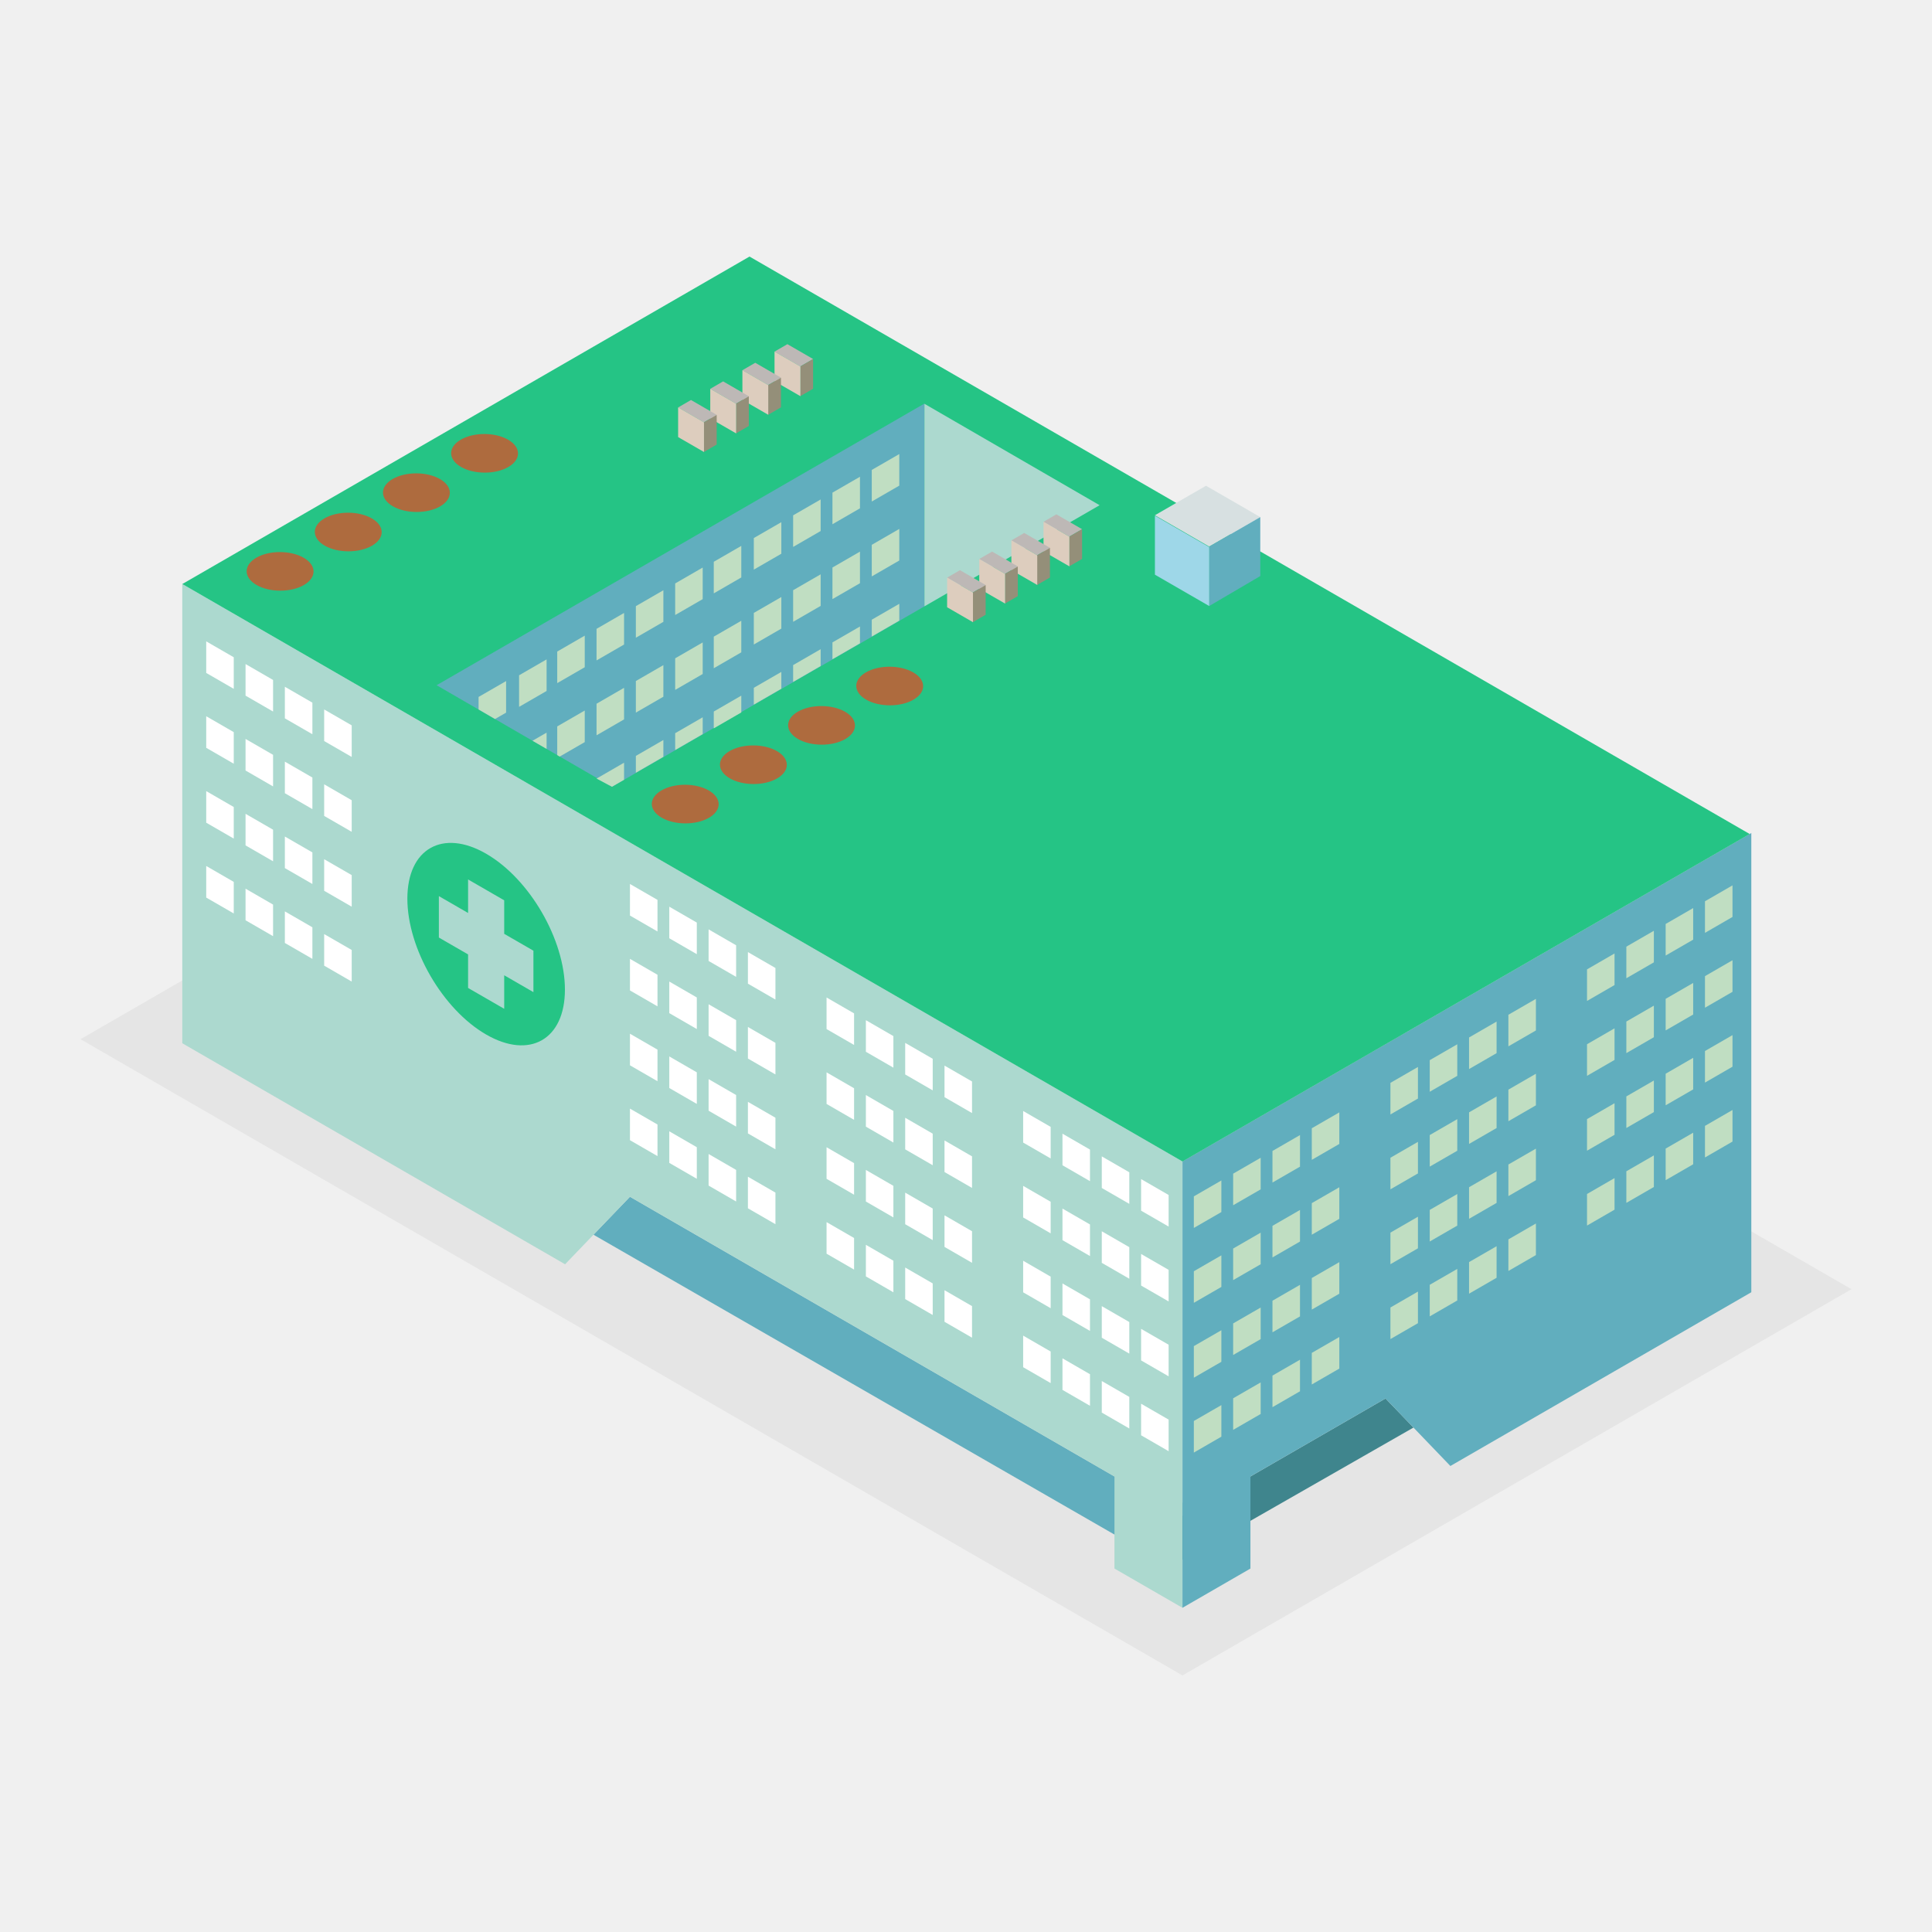
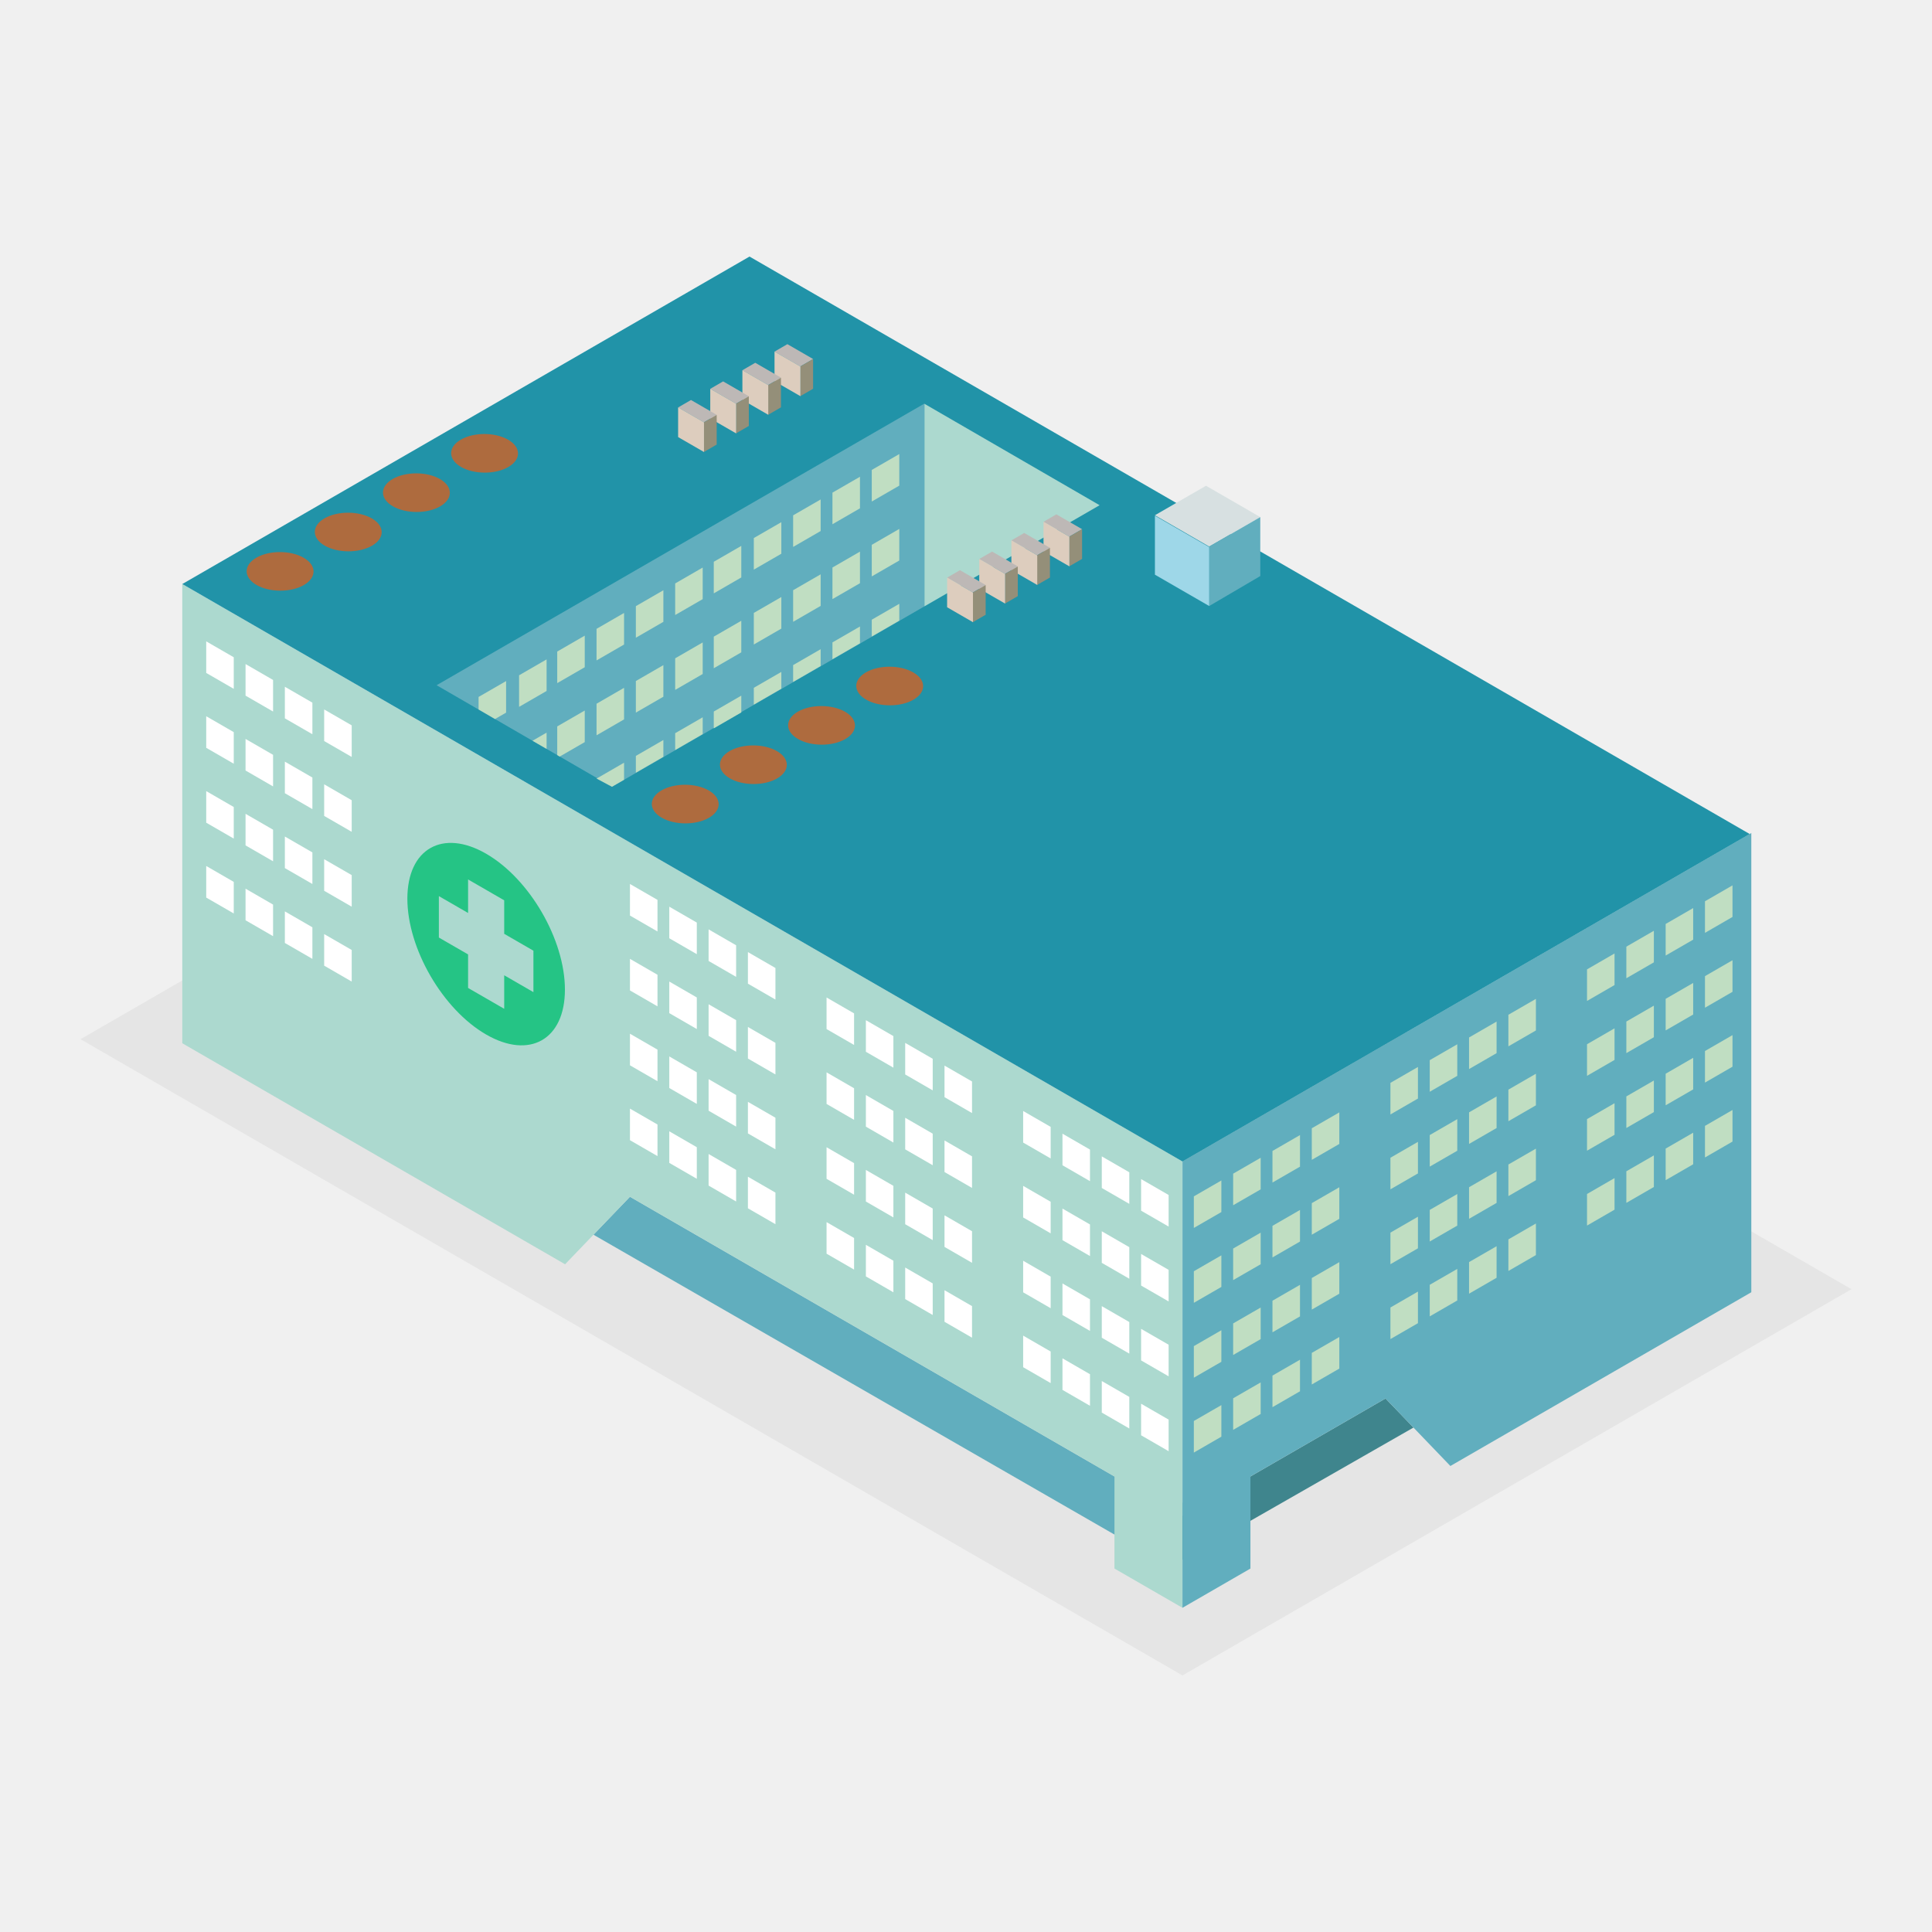
<svg xmlns="http://www.w3.org/2000/svg" version="1.1" id="Layer_1" x="0px" y="0px" width="1200px" height="1200px" viewBox="0 0 1200 1200" enable-background="new 0 0 1200 1200" xml:space="preserve">
  <g>
    <polygon fill="#E5E5E5" points="50,645.471 465.54,405.563 1150,800.744 734.466,1040.646  " />
    <polygon fill="#61AEBE" points="734.438,941.432 391.273,743.329 368.618,766.906 726.868,973.091 734.444,968.751    734.444,941.426  " />
    <polygon fill="#3F858D" points="860.569,868.616 734.45,941.426 734.45,968.756 877.931,886.692  " />
    <polygon fill="#ACD9CF" points="734.433,998.629 692.213,974.251 692.213,909.059 734.433,933.438  " />
    <polygon fill="#61AEBE" points="776.669,974.257 734.45,998.635 734.45,933.431 776.669,909.059  " />
    <polygon fill="#61AEBE" points="1087.771,517.391 1087.771,802.634 900.86,910.552 860.569,868.616 734.444,941.438    734.444,721.387  " />
    <polygon fill="#ACD9CF" points="113.21,362.728 113.21,647.976 350.983,785.26 391.285,743.324 734.438,941.454 734.438,721.396     " />
-     <polygon fill="#25C485" points="113.231,362.749 465.534,159.353 1086.77,518.023 734.466,721.419  " />
+     <polygon fill="#2193A8" points="113.231,362.749 465.534,159.353 1086.77,518.023 734.466,721.419  " />
    <polygon fill="#C0DEC2" points="1076.083,569.533 1058.993,579.408 1058.993,559.785 1076.083,549.921  " />
    <polygon fill="#C0DEC2" points="1051.662,583.634 1034.572,593.508 1034.572,573.885 1051.662,564.021  " />
    <polygon fill="#C0DEC2" points="1027.241,597.734 1010.151,607.604 1010.151,587.985 1027.241,578.122  " />
    <polygon fill="#C0DEC2" points="1002.82,611.835 985.729,621.703 985.729,602.086 1002.82,592.217  " />
    <polygon fill="#C0DEC2" points="953.979,640.035 936.887,649.904 936.887,630.287 953.979,620.418  " />
    <polygon fill="#C0DEC2" points="929.557,654.13 912.461,664.005 912.461,644.387 929.557,634.518  " />
    <polygon fill="#C0DEC2" points="905.135,668.231 888.04,678.105 888.04,658.482 905.135,648.619  " />
    <polygon fill="#C0DEC2" points="880.714,682.331 863.619,692.205 863.619,672.582 880.714,662.719  " />
    <polygon fill="#C0DEC2" points="831.872,710.532 814.777,720.401 814.777,700.783 831.872,690.92  " />
    <polygon fill="#C0DEC2" points="807.451,724.632 790.355,734.501 790.355,714.883 807.451,705.015  " />
    <polygon fill="#C0DEC2" points="783.03,738.733 765.934,748.601 765.934,728.984 783.03,719.115  " />
    <polygon fill="#C0DEC2" points="758.609,752.833 741.513,762.702 741.513,743.084 758.609,733.216  " />
    <polygon fill="#C0DEC2" points="1076.083,616.039 1058.993,625.913 1058.993,606.296 1076.083,596.427  " />
    <polygon fill="#C0DEC2" points="1051.662,630.139 1034.572,640.013 1034.572,620.391 1051.662,610.527  " />
    <polygon fill="#C0DEC2" points="1027.241,644.24 1010.151,654.114 1010.151,634.491 1027.241,624.628  " />
    <polygon fill="#C0DEC2" points="1002.82,658.341 985.729,668.215 985.729,648.591 1002.82,638.729  " />
    <polygon fill="#C0DEC2" points="953.979,686.541 936.887,696.41 936.887,676.793 953.979,666.924  " />
    <polygon fill="#C0DEC2" points="929.557,700.641 912.461,710.51 912.461,690.893 929.557,681.024  " />
    <polygon fill="#C0DEC2" points="905.135,714.742 888.04,724.611 888.04,704.993 905.135,695.125  " />
    <polygon fill="#C0DEC2" points="880.714,728.837 863.619,738.711 863.619,719.093 880.714,709.225  " />
    <polygon fill="#C0DEC2" points="831.872,757.037 814.777,766.912 814.777,747.289 831.872,737.425  " />
    <polygon fill="#C0DEC2" points="807.451,771.138 790.355,781.007 790.355,761.389 807.451,751.526  " />
    <polygon fill="#C0DEC2" points="783.03,785.239 765.934,795.107 765.934,775.49 783.03,765.621  " />
    <polygon fill="#C0DEC2" points="758.609,799.339 741.513,809.207 741.513,789.59 758.609,779.721  " />
    <polygon fill="#C0DEC2" points="1076.083,662.551 1058.993,672.419 1058.993,652.801 1076.083,642.933  " />
    <polygon fill="#C0DEC2" points="1051.662,676.651 1034.572,686.519 1034.572,666.902 1051.662,657.033  " />
    <polygon fill="#C0DEC2" points="1027.241,690.746 1010.151,700.62 1010.151,681.003 1027.241,671.134  " />
    <polygon fill="#C0DEC2" points="1002.82,704.846 985.729,714.72 985.729,695.097 1002.82,685.234  " />
    <polygon fill="#C0DEC2" points="953.979,733.047 936.887,742.915 936.887,723.298 953.979,713.435  " />
    <polygon fill="#C0DEC2" points="929.557,747.146 912.461,757.016 912.461,737.399 929.557,727.53  " />
    <polygon fill="#C0DEC2" points="905.135,761.248 888.04,771.117 888.04,751.499 905.135,741.63  " />
    <polygon fill="#C0DEC2" points="880.714,775.348 863.619,785.217 863.619,765.599 880.714,755.731  " />
    <polygon fill="#C0DEC2" points="831.872,803.543 814.777,813.417 814.777,793.795 831.872,783.931  " />
    <polygon fill="#C0DEC2" points="807.451,817.644 790.355,827.518 790.355,807.895 807.451,798.032  " />
    <polygon fill="#C0DEC2" points="783.03,831.744 765.934,841.619 765.934,821.995 783.03,812.132  " />
    <polygon fill="#C0DEC2" points="758.609,845.845 741.513,855.713 741.513,836.096 758.609,826.233  " />
    <polygon fill="#C0DEC2" points="1076.083,709.056 1058.993,718.925 1058.993,699.307 1076.083,689.438  " />
    <polygon fill="#C0DEC2" points="1051.662,723.156 1034.572,733.025 1034.572,713.408 1051.662,703.539  " />
    <polygon fill="#C0DEC2" points="1027.241,737.257 1010.151,747.126 1010.151,727.508 1027.241,717.639  " />
    <polygon fill="#C0DEC2" points="1002.82,751.352 985.729,761.226 985.729,741.608 1002.82,731.74  " />
    <polygon fill="#C0DEC2" points="953.979,779.553 936.887,789.427 936.887,769.804 953.979,759.94  " />
    <polygon fill="#C0DEC2" points="929.557,793.653 912.461,803.527 912.461,783.904 929.557,774.041  " />
    <polygon fill="#C0DEC2" points="905.135,807.753 888.04,817.622 888.04,798.004 905.135,788.141  " />
    <polygon fill="#C0DEC2" points="880.714,821.854 863.619,831.722 863.619,812.105 880.714,802.236  " />
    <polygon fill="#C0DEC2" points="831.872,850.055 814.777,859.923 814.777,840.306 831.872,830.438  " />
    <polygon fill="#C0DEC2" points="807.451,864.15 790.355,874.024 790.355,854.406 807.451,844.538  " />
    <polygon fill="#C0DEC2" points="783.03,878.25 765.934,888.124 765.934,868.501 783.03,858.638  " />
    <polygon fill="#C0DEC2" points="758.609,892.35 741.513,902.224 741.513,882.602 758.609,872.738  " />
    <polygon fill="#FFFFFF" points="725.855,761.841 708.759,751.972 708.759,732.355 725.855,742.229  " />
    <polygon fill="#FFFFFF" points="701.429,747.741 684.338,737.872 684.338,718.255 701.429,728.129  " />
    <polygon fill="#FFFFFF" points="677.008,733.64 659.917,723.771 659.917,704.154 677.008,714.028  " />
    <polygon fill="#FFFFFF" points="652.587,719.54 635.496,709.672 635.496,690.06 652.587,699.928  " />
    <polygon fill="#FFFFFF" points="603.745,691.345 586.654,681.471 586.654,661.859 603.745,671.729  " />
    <polygon fill="#FFFFFF" points="579.323,677.244 562.232,667.37 562.232,647.758 579.323,657.627  " />
    <polygon fill="#FFFFFF" points="554.902,663.144 537.813,653.276 537.813,633.658 554.902,643.532  " />
    <polygon fill="#FFFFFF" points="530.48,649.044 513.391,639.175 513.391,619.558 530.48,629.432  " />
    <polygon fill="#FFFFFF" points="481.639,620.843 464.543,610.974 464.543,591.362 481.639,601.231  " />
    <polygon fill="#FFFFFF" points="457.218,606.748 440.128,596.874 440.128,577.262 457.218,587.13  " />
    <polygon fill="#FFFFFF" points="432.797,592.648 415.707,582.774 415.707,563.161 432.797,573.03  " />
    <polygon fill="#FFFFFF" points="408.376,578.547 391.285,568.673 391.285,549.061 408.376,558.93  " />
    <polygon fill="#FFFFFF" points="725.855,808.347 708.759,798.479 708.759,778.861 725.855,788.735  " />
    <polygon fill="#FFFFFF" points="701.429,794.247 684.338,784.378 684.338,764.766 701.429,774.635  " />
    <polygon fill="#FFFFFF" points="677.008,780.152 659.917,770.278 659.917,750.666 677.008,760.534  " />
    <polygon fill="#FFFFFF" points="652.587,766.052 635.496,756.177 635.496,736.565 652.587,746.434  " />
    <polygon fill="#FFFFFF" points="603.745,737.85 586.654,727.976 586.654,708.364 603.745,718.238  " />
    <polygon fill="#FFFFFF" points="579.323,723.75 562.232,713.882 562.232,694.264 579.323,704.138  " />
    <polygon fill="#FFFFFF" points="554.902,709.65 537.813,699.781 537.813,680.164 554.902,690.038  " />
    <polygon fill="#FFFFFF" points="530.48,695.55 513.391,685.681 513.391,666.063 530.48,675.938  " />
    <polygon fill="#FFFFFF" points="481.639,667.354 464.543,657.48 464.543,637.868 481.639,647.736  " />
    <polygon fill="#FFFFFF" points="457.218,653.254 440.128,643.38 440.128,623.768 457.218,633.636  " />
    <polygon fill="#FFFFFF" points="432.797,639.153 415.707,629.279 415.707,609.667 432.797,619.541  " />
    <polygon fill="#FFFFFF" points="408.376,625.053 391.285,615.184 391.285,595.567 408.376,605.441  " />
    <polygon fill="#FFFFFF" points="725.855,854.858 708.759,844.984 708.759,825.372 725.855,835.241  " />
    <polygon fill="#FFFFFF" points="701.429,840.758 684.338,830.884 684.338,811.271 701.429,821.14  " />
    <polygon fill="#FFFFFF" points="677.008,826.657 659.917,816.783 659.917,797.171 677.008,807.04  " />
    <polygon fill="#FFFFFF" points="652.587,812.557 635.496,802.683 635.496,783.071 652.587,792.945  " />
    <polygon fill="#FFFFFF" points="603.745,784.356 586.654,774.487 586.654,754.87 603.745,764.744  " />
    <polygon fill="#FFFFFF" points="579.323,770.256 562.232,760.387 562.232,740.769 579.323,750.644  " />
    <polygon fill="#FFFFFF" points="554.902,756.155 537.813,746.287 537.813,726.675 554.902,736.543  " />
    <polygon fill="#FFFFFF" points="530.48,742.06 513.391,732.186 513.391,712.574 530.48,722.443  " />
    <polygon fill="#FFFFFF" points="481.639,713.86 464.543,703.985 464.543,684.373 481.639,694.242  " />
    <polygon fill="#FFFFFF" points="457.218,699.759 440.128,689.885 440.128,670.273 457.218,680.146  " />
    <polygon fill="#FFFFFF" points="432.797,685.659 415.707,675.79 415.707,656.173 432.797,666.047  " />
    <polygon fill="#FFFFFF" points="408.376,671.559 391.285,661.69 391.285,642.072 408.376,651.947  " />
    <polygon fill="#FFFFFF" points="725.855,901.364 708.759,891.49 708.759,871.878 725.855,881.747  " />
    <polygon fill="#FFFFFF" points="701.429,887.263 684.338,877.389 684.338,857.777 701.429,867.646  " />
    <polygon fill="#FFFFFF" points="677.008,873.163 659.917,863.289 659.917,843.677 677.008,853.551  " />
    <polygon fill="#FFFFFF" points="652.587,859.063 635.496,849.194 635.496,829.577 652.587,839.451  " />
    <polygon fill="#FFFFFF" points="603.745,830.862 586.654,820.993 586.654,801.376 603.745,811.25  " />
    <polygon fill="#FFFFFF" points="579.323,816.761 562.232,806.893 562.232,787.281 579.323,797.149  " />
    <polygon fill="#FFFFFF" points="554.902,802.667 537.813,792.793 537.813,773.181 554.902,783.049  " />
    <polygon fill="#FFFFFF" points="530.48,788.566 513.391,778.692 513.391,759.08 530.48,768.949  " />
    <polygon fill="#FFFFFF" points="481.639,760.365 464.543,750.497 464.543,730.879 481.639,740.753  " />
    <polygon fill="#FFFFFF" points="457.218,746.265 440.128,736.396 440.128,716.779 457.218,726.653  " />
    <polygon fill="#FFFFFF" points="432.797,732.165 415.707,722.296 415.707,702.679 432.797,712.553  " />
    <polygon fill="#FFFFFF" points="408.376,718.064 391.285,708.195 391.285,688.583 408.376,698.452  " />
    <polygon fill="#FFFFFF" points="218.448,470.145 201.352,460.276 201.352,440.658 218.448,450.533  " />
    <polygon fill="#FFFFFF" points="194.027,456.044 176.931,446.175 176.931,426.558 194.027,436.432  " />
    <polygon fill="#FFFFFF" points="169.606,441.944 152.51,432.075 152.51,412.458 169.606,422.332  " />
    <polygon fill="#FFFFFF" points="145.185,427.843 128.089,417.975 128.089,398.363 145.185,408.231  " />
    <polygon fill="#FFFFFF" points="218.448,516.65 201.352,506.782 201.352,487.164 218.448,497.038  " />
    <polygon fill="#FFFFFF" points="194.027,502.55 176.931,492.681 176.931,473.069 194.027,482.938  " />
    <polygon fill="#FFFFFF" points="169.606,488.455 152.51,478.581 152.51,458.969 169.606,468.837  " />
    <polygon fill="#FFFFFF" points="145.185,474.354 128.089,464.48 128.089,444.868 145.185,454.737  " />
    <polygon fill="#FFFFFF" points="218.448,563.156 201.352,553.287 201.352,533.675 218.448,543.544  " />
    <polygon fill="#FFFFFF" points="194.027,549.061 176.931,539.188 176.931,519.575 194.027,529.444  " />
    <polygon fill="#FFFFFF" points="169.606,534.96 152.51,525.086 152.51,505.474 169.606,515.343  " />
    <polygon fill="#FFFFFF" points="145.185,520.86 128.089,510.986 128.089,491.374 145.185,501.243  " />
    <polygon fill="#FFFFFF" points="218.448,609.667 201.352,599.793 201.352,580.181 218.448,590.05  " />
    <polygon fill="#FFFFFF" points="194.027,595.567 176.931,585.693 176.931,566.081 194.027,575.949  " />
    <polygon fill="#FFFFFF" points="169.606,581.466 152.51,571.592 152.51,551.98 169.606,561.854  " />
    <polygon fill="#FFFFFF" points="145.185,567.366 128.089,557.497 128.089,537.88 145.185,547.754  " />
    <path fill="#AE6B3E" d="M286.336,290.02c-8.137-4.7-8.17-12.292-0.087-16.96c8.082-4.673,21.229-4.646,29.366,0.055   c8.137,4.695,8.186,12.287,0.098,16.96C307.63,294.742,294.473,294.715,286.336,290.02" />
    <path fill="#AE6B3E" d="M244.007,314.457c-8.136-4.695-8.18-12.292-0.098-16.96c8.088-4.667,21.241-4.646,29.377,0.06   c8.137,4.695,8.18,12.281,0.093,16.96C265.292,319.185,252.144,319.157,244.007,314.457" />
    <path fill="#AE6B3E" d="M201.668,338.9c-8.136-4.695-8.169-12.292-0.087-16.96c8.082-4.667,21.23-4.646,29.366,0.055   c8.137,4.7,8.18,12.287,0.098,16.96C222.957,343.622,209.805,343.595,201.668,338.9" />
    <path fill="#AE6B3E" d="M159.34,363.343c-8.137-4.695-8.18-12.292-0.093-16.96c8.082-4.668,21.235-4.646,29.372,0.054   c8.137,4.695,8.18,12.287,0.093,16.96C180.624,368.065,167.476,368.038,159.34,363.343" />
-     <path fill="#AE6B3E" d="M537.97,434.553c-8.137-4.694-8.175-12.292-0.087-16.96c8.077-4.667,21.229-4.646,29.366,0.056   c8.137,4.699,8.18,12.286,0.093,16.96C559.259,439.275,546.107,439.248,537.97,434.553" />
+     <path fill="#AE6B3E" d="M537.97,434.553c-8.137-4.693-8.175-12.292-0.087-16.96c8.077-4.667,21.229-4.646,29.366,0.057   c8.137,4.698,8.18,12.285,0.093,16.96C559.259,439.275,546.107,439.248,537.97,434.553" />
    <path fill="#AE6B3E" d="M495.636,458.996c-8.137-4.695-8.175-12.292-0.093-16.96c8.082-4.667,21.235-4.646,29.372,0.055   c8.137,4.695,8.18,12.287,0.093,16.96C516.926,463.718,503.773,463.69,495.636,458.996" />
-     <path fill="#AE6B3E" d="M453.302,483.439c-8.137-4.7-8.175-12.292-0.093-16.961c8.082-4.666,21.235-4.646,29.372,0.056   c8.137,4.694,8.18,12.287,0.093,16.96C474.586,488.161,461.439,488.133,453.302,483.439" />
+     <path fill="#AE6B3E" d="M453.302,483.439c-8.137-4.7-8.175-12.292-0.093-16.962c8.082-4.665,21.235-4.646,29.372,0.057   c8.137,4.693,8.18,12.287,0.093,16.96C474.586,488.161,461.439,488.133,453.302,483.439" />
    <path fill="#AE6B3E" d="M410.968,507.876c-8.136-4.695-8.18-12.292-0.087-16.96c8.077-4.667,21.23-4.646,29.366,0.06   c8.137,4.695,8.18,12.287,0.093,16.96C432.252,512.604,419.105,512.577,410.968,507.876" />
    <polygon fill="#BDB8B6" points="497.041,227.611 481.073,218.391 489.057,213.767 505.031,222.987  " />
    <polygon fill="#948F79" points="497.041,246.079 497.041,227.639 505.031,223.015 505.031,241.456  " />
    <polygon fill="#DDCDBE" points="481.073,236.799 481.073,218.363 497.145,227.639 497.145,246.074  " />
    <polygon fill="#BDB8B6" points="477.086,239.168 461.117,229.953 469.096,225.329 485.07,234.544  " />
    <polygon fill="#948F79" points="477.086,257.637 477.086,239.201 485.07,234.577 485.07,253.013  " />
    <polygon fill="#DDCDBE" points="461.117,248.362 461.117,229.92 477.184,239.195 477.184,257.637  " />
    <polygon fill="#BDB8B6" points="457.125,250.731 441.157,241.51 449.136,236.886 465.104,246.107  " />
    <polygon fill="#948F79" points="457.125,269.193 457.125,250.758 465.104,246.134 465.104,264.575  " />
    <polygon fill="#DDCDBE" points="441.157,259.918 441.157,241.483 457.223,250.758 457.223,269.193  " />
    <polygon fill="#BDB8B6" points="437.165,262.288 421.196,253.072 429.181,248.449 445.148,257.663  " />
    <polygon fill="#948F79" points="437.165,280.756 437.165,262.32 445.148,257.696 445.148,276.132  " />
    <polygon fill="#DDCDBE" points="421.196,271.481 421.196,253.039 437.263,262.315 437.263,280.75  " />
    <polygon fill="#D7E0E1" points="782.78,321.172 749.067,301.708 717.343,320.023 751.055,339.483  " />
    <polygon fill="#61AEBE" points="782.78,321.172 751.055,339.483 751.055,376.414 782.78,357.799  " />
    <polygon fill="#9ED7E8" points="751.055,339.788 717.343,320.323 717.343,356.949 751.055,376.414  " />
    <polygon fill="#61AEBE" points="574.063,250.731 271.179,425.6 380.099,488.667 574.193,376.605 574.193,250.801  " />
    <polygon fill="#ACD9CF" points="574.193,250.807 574.193,376.61 682.987,313.798  " />
    <polygon fill="#C0DEC2" points="558.568,301.631 541.472,311.505 541.472,291.883 558.568,282.019  " />
    <polygon fill="#C0DEC2" points="534.146,315.732 517.05,325.606 517.05,305.983 534.146,296.12  " />
    <polygon fill="#C0DEC2" points="509.727,329.832 492.629,339.706 492.629,320.083 509.727,310.22  " />
    <polygon fill="#C0DEC2" points="485.304,343.933 468.208,353.807 468.208,334.184 485.304,324.321  " />
    <polygon fill="#C0DEC2" points="436.457,372.133 419.366,382.002 419.366,362.385 436.457,352.516  " />
    <polygon fill="#C0DEC2" points="412.036,386.234 394.945,396.102 394.945,376.485 412.036,366.616  " />
    <polygon fill="#C0DEC2" points="387.614,400.334 370.523,410.203 370.523,390.585 387.614,380.717  " />
    <polygon fill="#C0DEC2" points="363.193,414.429 346.104,424.303 346.104,404.686 363.193,394.817  " />
    <polygon fill="#C0DEC2" points="339.502,429.172 322.412,439.046 322.412,419.429 339.502,409.56  " />
    <polygon fill="#C0DEC2" points="314.351,442.63 307.456,446.606 297.261,440.658 297.261,432.881 314.351,423.018  " />
    <polygon fill="#C0DEC2" points="558.568,348.143 541.472,358.011 541.472,338.394 558.568,328.525  " />
    <polygon fill="#C0DEC2" points="534.146,362.243 517.05,372.111 517.05,352.494 534.146,342.625  " />
    <polygon fill="#C0DEC2" points="509.727,376.338 492.629,386.212 492.629,366.595 509.727,356.726  " />
    <polygon fill="#C0DEC2" points="485.304,390.438 468.208,400.313 468.208,380.689 485.304,370.826  " />
    <polygon fill="#C0DEC2" points="436.457,418.639 419.366,428.508 419.366,408.891 436.457,399.027  " />
    <polygon fill="#C0DEC2" points="412.036,432.739 394.945,442.608 394.945,422.991 412.036,413.122  " />
    <polygon fill="#C0DEC2" points="387.614,446.84 370.523,456.709 370.523,437.091 387.614,427.223  " />
    <polygon fill="#C0DEC2" points="346.104,468.979 346.104,451.191 363.193,441.317 363.193,460.94 347.59,469.943  " />
    <polygon fill="#C0DEC2" points="330.755,460.096 339.502,455.042 339.502,465.161  " />
    <polygon fill="#C0DEC2" points="558.568,385.482 541.472,395.356 541.472,384.905 558.568,375.031  " />
    <polygon fill="#C0DEC2" points="534.146,399.583 517.05,409.451 517.05,399 534.146,389.131  " />
    <polygon fill="#C0DEC2" points="509.727,413.683 492.629,423.552 492.629,413.1 509.727,403.232  " />
    <polygon fill="#C0DEC2" points="485.304,427.784 468.208,437.652 468.208,427.201 485.304,417.332  " />
    <polygon fill="#C0DEC2" points="436.457,455.979 419.366,465.853 419.366,455.401 436.457,445.527  " />
    <polygon fill="#C0DEC2" points="460.431,358.676 443.336,368.55 443.336,348.927 460.431,339.064  " />
    <polygon fill="#C0DEC2" points="460.431,405.181 443.336,415.055 443.336,395.433 460.431,385.569  " />
    <polygon fill="#C0DEC2" points="460.431,442.526 443.336,452.395 443.336,441.944 460.431,432.075  " />
    <polygon fill="#C0DEC2" points="412.036,470.079 394.945,479.953 394.945,469.502 412.036,459.628  " />
    <polygon fill="#C0DEC2" points="387.614,484.332 380.104,488.667 370.523,483.597 387.614,473.728  " />
    <polygon fill="#BDB8B6" points="664.105,333.312 648.143,324.092 656.126,319.468 672.095,328.688  " />
    <polygon fill="#948F79" points="664.105,351.775 664.105,333.34 672.095,328.716 672.095,347.151  " />
    <polygon fill="#DDCDBE" points="648.143,342.5 648.143,324.065 664.209,333.334 664.209,351.775  " />
    <polygon fill="#BDB8B6" points="644.151,344.87 628.182,335.649 636.161,331.03 652.134,340.246  " />
    <polygon fill="#948F79" points="644.151,363.338 644.151,344.897 652.134,340.272 652.134,358.714  " />
    <polygon fill="#DDCDBE" points="628.182,354.057 628.182,335.622 644.248,344.897 644.248,363.332  " />
    <polygon fill="#BDB8B6" points="624.189,356.432 608.221,347.211 616.205,342.587 632.174,351.808  " />
    <polygon fill="#948F79" points="624.189,374.895 624.189,356.459 632.174,351.835 632.174,370.271  " />
    <polygon fill="#DDCDBE" points="608.221,365.62 608.221,347.178 624.287,356.453 624.287,374.895  " />
    <polygon fill="#BDB8B6" points="604.229,367.989 588.266,358.768 596.245,354.145 612.213,363.365  " />
    <polygon fill="#948F79" points="604.229,386.457 604.229,368.016 612.213,363.392 612.213,381.833  " />
    <polygon fill="#DDCDBE" points="588.266,377.176 588.266,358.741 604.332,368.016 604.332,386.452  " />
-     <path fill="#25C485" d="M301.956,530.261c-27.024-15.604-48.935-3.109-48.935,27.901c0,31.016,21.91,68.803,48.935,84.4   c27.024,15.609,48.929,3.115,48.929-27.896S328.98,545.864,301.956,530.261 M331.316,616.235l-18.147-10.479v20.826l-22.433-12.945   v-20.832l-18.148-10.479v-25.734l18.148,10.479v-20.826l22.433,12.951v20.82l18.147,10.479V616.235z" />
+     <path fill="#25C485" d="M301.956,530.261c-27.024-15.604-48.935-3.108-48.935,27.901c0,31.016,21.91,68.803,48.935,84.4   c27.024,15.608,48.929,3.114,48.929-27.896S328.98,545.864,301.956,530.261 M331.316,616.235l-18.147-10.479v20.826l-22.433-12.945   v-20.832l-18.148-10.479v-25.734l18.148,10.479v-20.826l22.433,12.951v20.819l18.147,10.479V616.235z" />
  </g>
</svg>
